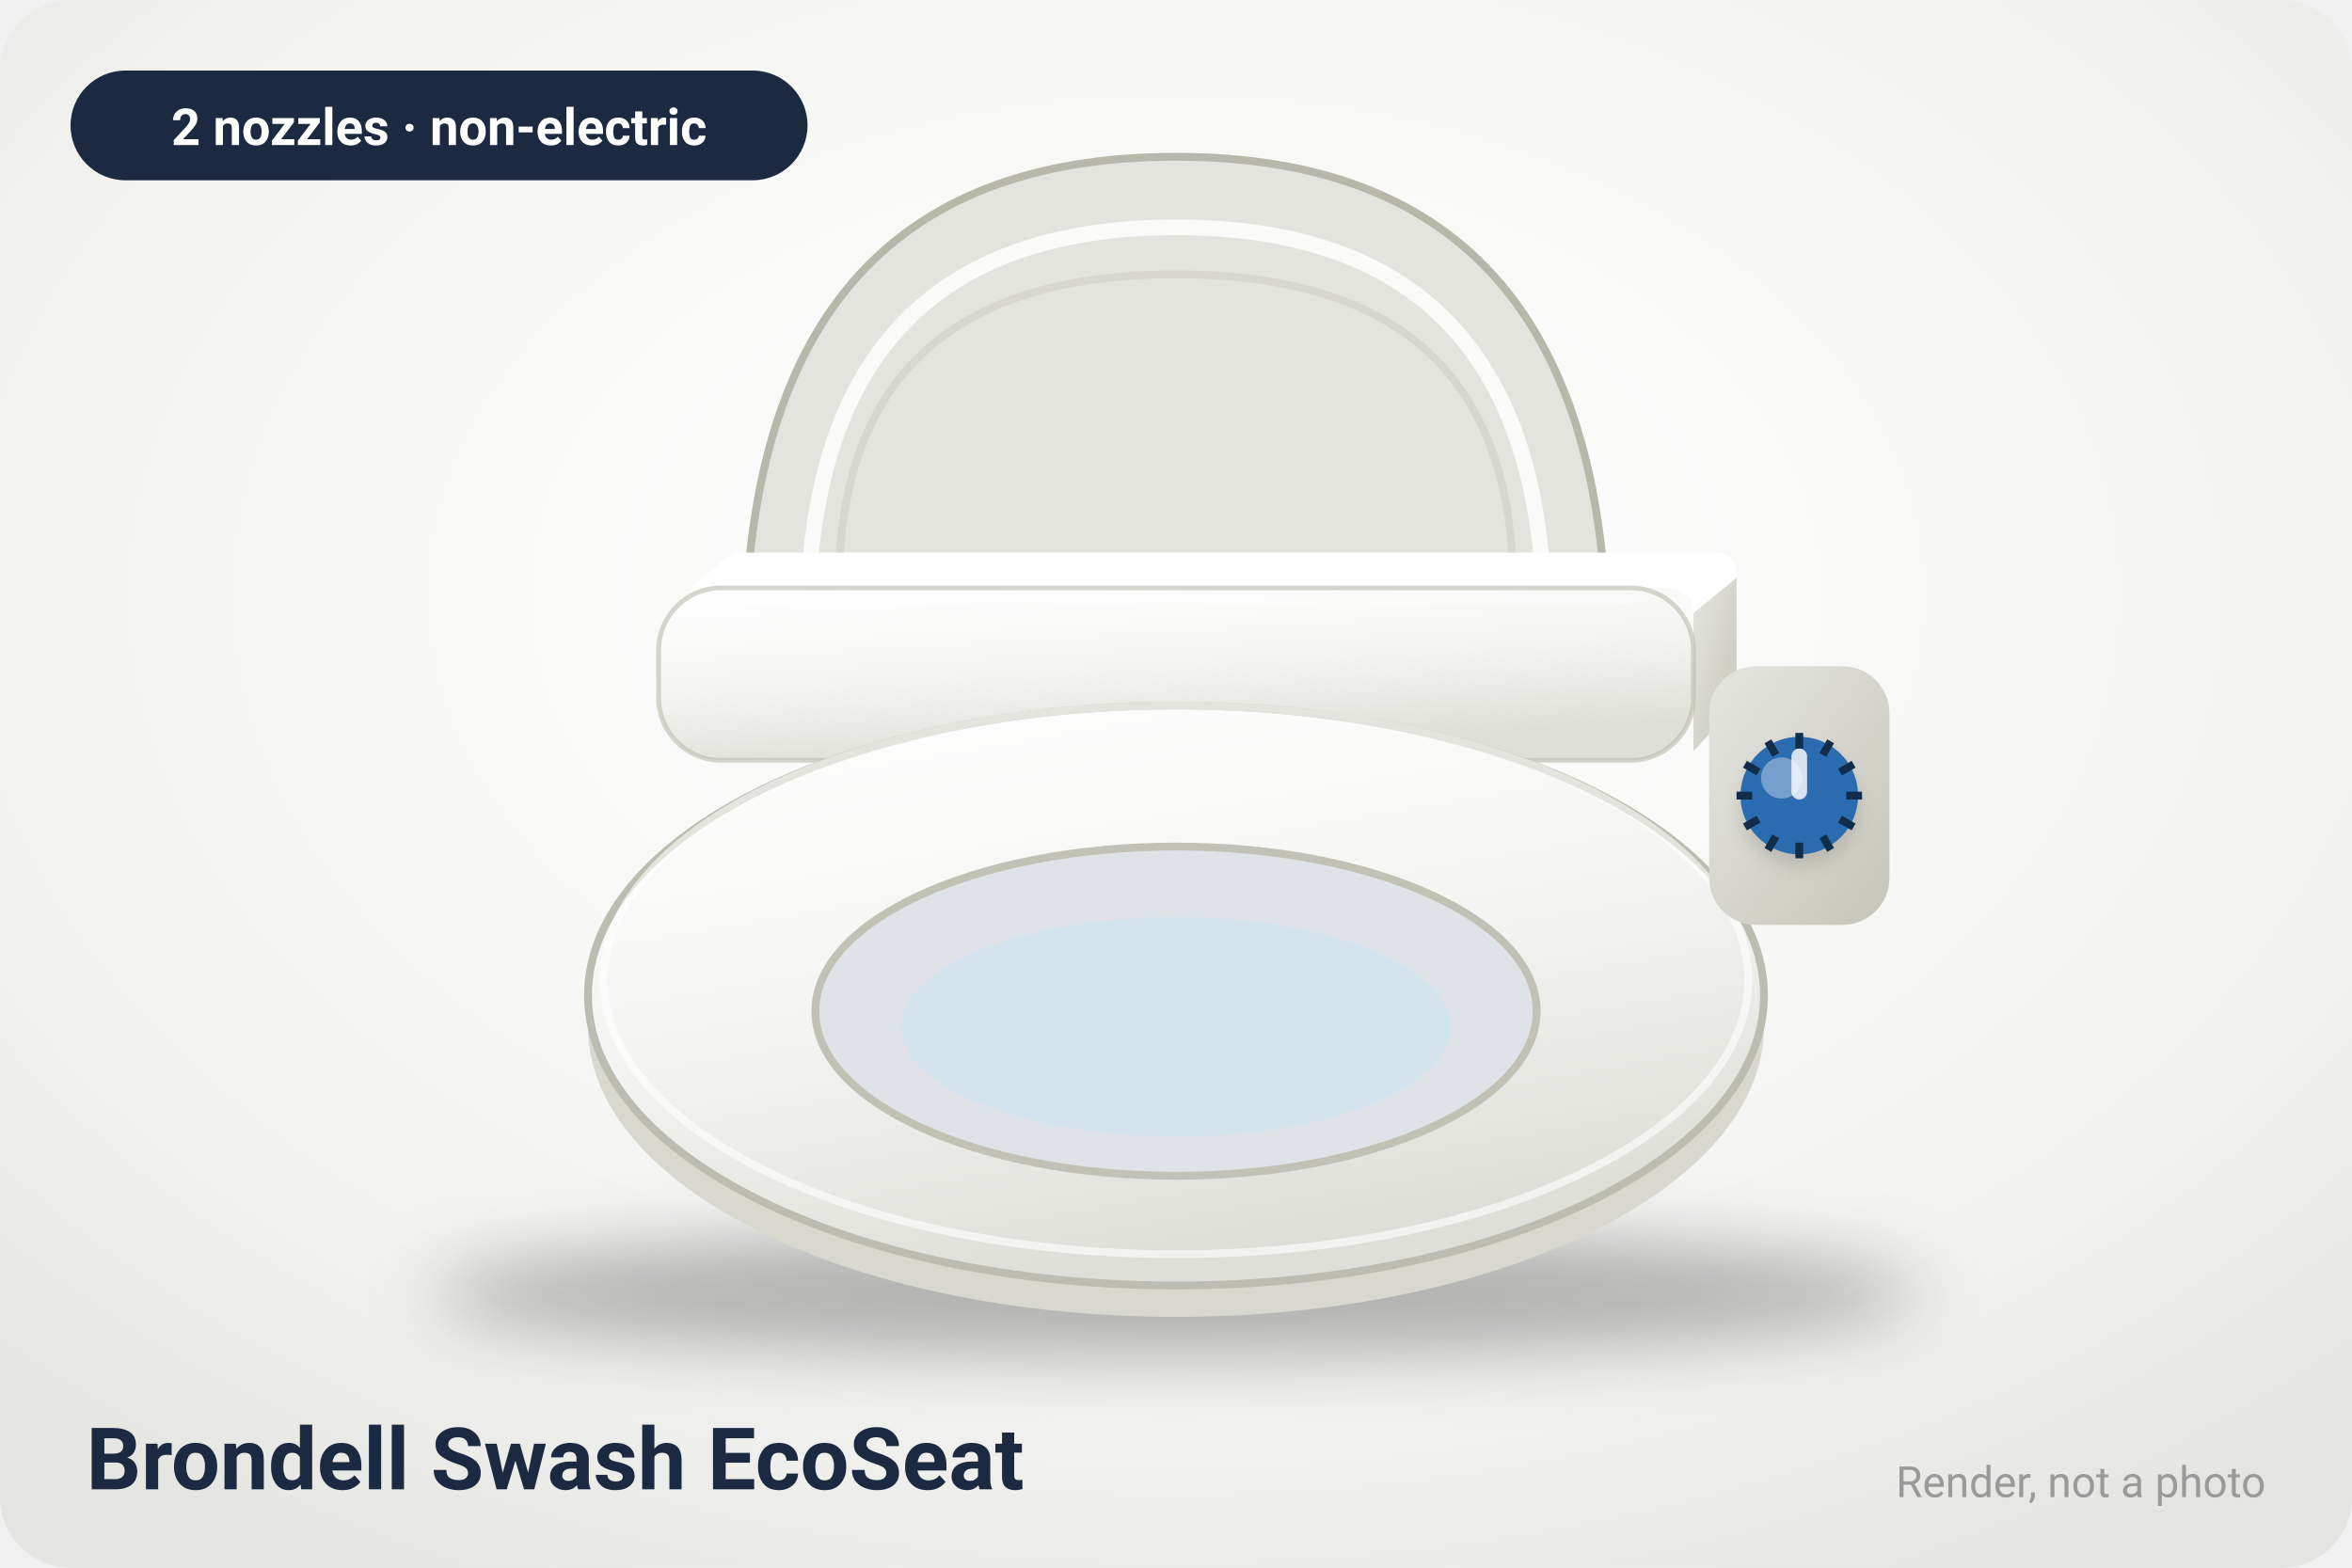
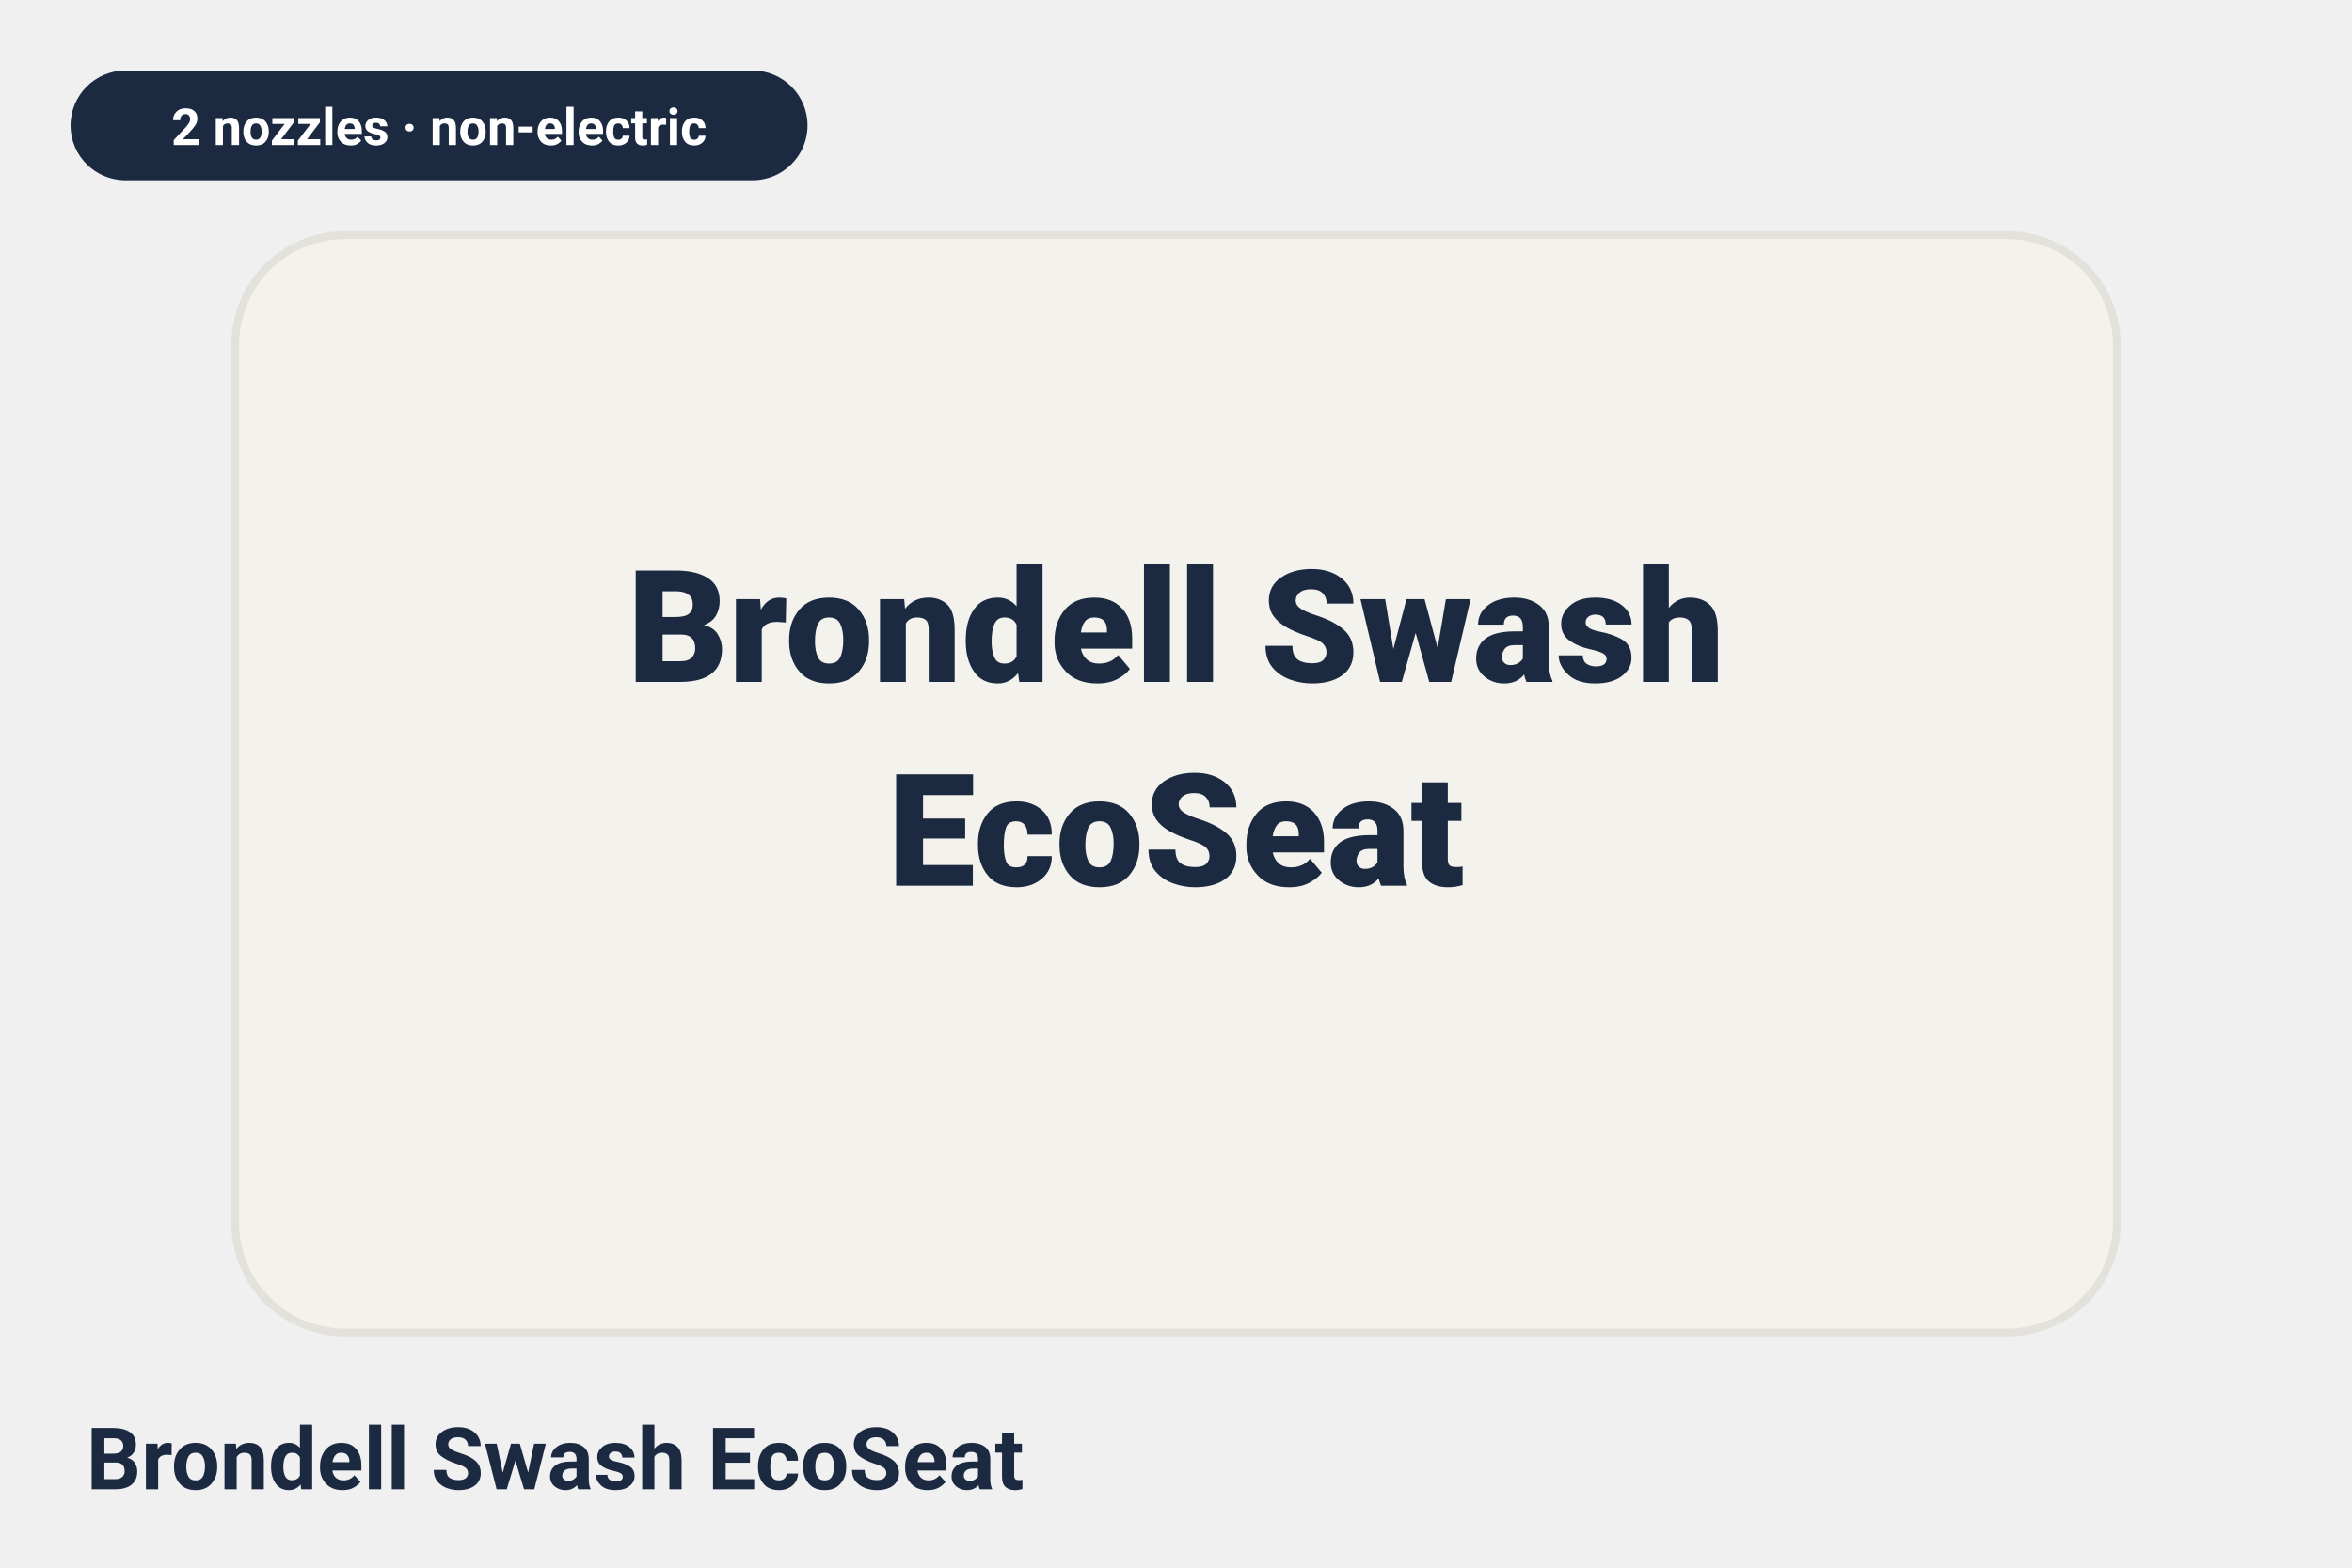
<svg xmlns="http://www.w3.org/2000/svg" viewBox="0 0 600 400" role="img" aria-label="Brondell Swash EcoSeat (manual bidet seat) (product render)">
-   <defs>
-     <radialGradient id="cecoseat-bg" cx="50%" cy="38%" r="72%">
-       <stop offset="0" stop-color="#ffffff" />
-       <stop offset="0.7" stop-color="#f3f3f1" />
-       <stop offset="1" stop-color="#e4e4e1" />
-     </radialGradient>
-     <filter id="cecoseat-blur" x="-30%" y="-80%" width="160%" height="300%">
-       <feGaussianBlur stdDeviation="9" />
-     </filter>
-     <filter id="cecoseat-soft" x="-20%" y="-20%" width="140%" height="140%">
-       <feGaussianBlur stdDeviation="2.2" />
-     </filter>
-     <filter id="cecoseat-glow" x="-50%" y="-50%" width="200%" height="200%">
-       <feGaussianBlur stdDeviation="5" />
-     </filter>
-     <linearGradient id="cecoseat-front" x1="0" y1="0" x2="0.35" y2="1">
-       <stop offset="0" stop-color="#ffffff" />
-       <stop offset="0.55" stop-color="#F4F4F2" />
-       <stop offset="1" stop-color="#dfdfd9" />
-     </linearGradient>
-     <linearGradient id="cecoseat-side" x1="0" y1="0" x2="1" y2="1">
-       <stop offset="0" stop-color="#e6e6e1" />
-       <stop offset="1" stop-color="#c5c5bb" />
-     </linearGradient>
-     <linearGradient id="cecoseat-top" x1="0" y1="0" x2="1" y2="1">
-       <stop offset="0" stop-color="#ffffff" />
-       <stop offset="1" stop-color="#ffffff" />
-     </linearGradient>
-     <radialGradient id="cecoseat-dome" cx="38%" cy="32%" r="75%">
-       <stop offset="0" stop-color="#ffffff" />
-       <stop offset="0.6" stop-color="#F4F4F2" />
-       <stop offset="1" stop-color="#d3d3cb" />
-     </radialGradient>
-     <linearGradient id="cecoseat-gloss" x1="0" y1="0" x2="1" y2="1">
-       <stop offset="0" stop-color="#ffffff" stop-opacity="0.55" />
-       <stop offset="0.5" stop-color="#ffffff" stop-opacity="0.05" />
-       <stop offset="1" stop-color="#ffffff" stop-opacity="0" />
-     </linearGradient>
-     <linearGradient id="cecoseat-screen" x1="0" y1="0" x2="1" y2="1">
-       <stop offset="0" stop-color="#1d2a3a" />
-       <stop offset="1" stop-color="#060a10" />
-     </linearGradient>
-     <linearGradient id="cecoseat-metal" x1="0" y1="0" x2="1" y2="0">
-       <stop offset="0" stop-color="#d9d9d6" />
-       <stop offset="0.35" stop-color="#f4f4f2" />
-       <stop offset="0.65" stop-color="#bdbdb9" />
-       <stop offset="1" stop-color="#e6e6e3" />
-     </linearGradient>
-     <linearGradient id="cecoseat-accent" x1="0" y1="0" x2="0" y2="1">
-       <stop offset="0" stop-color="#5392d5" />
-       <stop offset="1" stop-color="#1f4e7f" />
-     </linearGradient>
-     <linearGradient id="cecoseat-lens" x1="0" y1="0" x2="1" y2="1">
-       <stop offset="0" stop-color="#5a6470" />
-       <stop offset="0.45" stop-color="#1c2129" />
-       <stop offset="0.55" stop-color="#2b323c" />
-       <stop offset="1" stop-color="#0c0f14" />
-     </linearGradient>
-   </defs>
-   <rect width="600" height="400" rx="18" fill="url(#cecoseat-bg)" />
-   <ellipse cx="300" cy="330" rx="190" ry="16" fill="#000" opacity="0.28" filter="url(#cecoseat-blur)" />
-   <path d="M 190 168 Q 190 40 300 40 Q 410 40 410 168 Z" fill="#e4e4df" stroke="#b7b7aa" stroke-width="2" />
-   <path d="M 206 160 Q 206 58 300 58 Q 394 58 394 160" fill="none" stroke="#fff" stroke-width="4" opacity="0.8" />
-   <path d="M 214 150 Q 214 70 300 70 Q 386 70 386 150" fill="none" stroke="#cfcfc6" stroke-width="2" opacity="0.6" />
-   <path d="M 432 156.4 L 443.0 147.4 L 443.0 178.6 Q 443.0 185.0 438.2 185.0 L 432 191.6 Z" fill="url(#cecoseat-side)" />
-   <path d="M 176.0 150 L 187.0 141.0 L 438.2 141.0 Q 443.0 141.0 443.0 147.4 L 432 156.4 Q 432 150 424.0 150 Z" fill="url(#cecoseat-top)" />
-   <rect x="168" y="150" width="264" height="44" rx="16" fill="url(#cecoseat-front)" />
-   <rect x="168" y="150" width="264" height="44" rx="16" fill="none" stroke="#babaad" stroke-width="1.2" opacity="0.6" />
-   <path d="M 184 153 L 416 153" stroke="#fff" stroke-opacity="0.35" stroke-width="2" stroke-linecap="round" />
-   <ellipse cx="300" cy="262" rx="150" ry="74" fill="#d8d8d1" />
-   <ellipse cx="300" cy="254" rx="150" ry="74" fill="url(#cecoseat-front)" />
-   <ellipse cx="300" cy="258" rx="92" ry="42" fill="#dfe3e8" />
-   <ellipse cx="300" cy="262" rx="70" ry="28" fill="#cfe4f2" opacity="0.75" />
-   <ellipse cx="300" cy="254" rx="150" ry="74" fill="none" stroke="#bcbcb0" stroke-width="2" />
-   <ellipse cx="300" cy="258" rx="92" ry="42" fill="none" stroke="#c1c1b5" stroke-width="2" />
-   <ellipse cx="300" cy="250" rx="146" ry="70" fill="none" stroke="#fff" stroke-opacity="0.6" stroke-width="2" />
-   <rect x="436" y="170" width="46" height="66" rx="12" fill="url(#cecoseat-side)" />
-   <circle cx="459" cy="206" r="15" fill="#000" opacity="0.12" filter="url(#cecoseat-soft)" />
-   <circle cx="459" cy="203" r="15" fill="#2B6CB0" />
-   <line x1="471.0" y1="203.0" x2="475.0" y2="203.0" stroke="#122d4a" stroke-width="2" />
-   <line x1="469.392" y1="209" x2="472.856" y2="211" stroke="#122d4a" stroke-width="2" />
-   <line x1="465" y1="213.392" x2="467" y2="216.856" stroke="#122d4a" stroke-width="2" />
-   <line x1="459" y1="215" x2="459" y2="219" stroke="#122d4a" stroke-width="2" />
-   <line x1="453" y1="213.392" x2="451" y2="216.856" stroke="#122d4a" stroke-width="2" />
-   <line x1="448.608" y1="209" x2="445.144" y2="211" stroke="#122d4a" stroke-width="2" />
-   <line x1="447" y1="203" x2="443" y2="203" stroke="#122d4a" stroke-width="2" />
-   <line x1="448.608" y1="197" x2="445.144" y2="195" stroke="#122d4a" stroke-width="2" />
-   <line x1="453" y1="192.608" x2="451" y2="189.144" stroke="#122d4a" stroke-width="2" />
-   <line x1="459" y1="191" x2="459" y2="187" stroke="#122d4a" stroke-width="2" />
-   <line x1="465" y1="192.608" x2="467" y2="189.144" stroke="#122d4a" stroke-width="2" />
-   <line x1="469.392" y1="197" x2="472.857" y2="195" stroke="#122d4a" stroke-width="2" />
-   <circle cx="454.5" cy="198.5" r="5.25" fill="#fff" opacity="0.35" />
-   <rect x="457" y="191" width="4" height="13" rx="2" fill="#fff" opacity="0.8" />
+   <rect x="60" y="60" width="480" height="280" rx="28" fill="#F4F2EC" />
+   <rect x="60" y="60" width="480" height="280" rx="28" fill="none" stroke="#E3E1DB" stroke-width="2" />
+   <g font-family="-apple-system,Segoe UI,Roboto,Helvetica,Arial,sans-serif">
+     <text x="300" y="174" text-anchor="middle" font-size="40" font-weight="800" fill="#1B2A41">Brondell Swash</text>
+     <text x="300" y="226" text-anchor="middle" font-size="40" font-weight="800" fill="#1B2A41">EcoSeat</text>
+   </g>
  <g font-family="-apple-system,Segoe UI,Roboto,Helvetica,Arial,sans-serif">
    <rect x="18" y="18" width="188" height="28" rx="14" fill="#1B2A41" />
    <text x="112.0" y="37" text-anchor="middle" font-size="13" font-weight="700" fill="#fff">2 nozzles · non-electric</text>
    <text x="22" y="380" font-size="22" font-weight="700" fill="#1B2A41">Brondell Swash EcoSeat</text>
-     <text x="578" y="382" text-anchor="end" font-size="11" fill="#9a9a9a">Render, not a photo</text>
+     <text x="578" y="382" text-anchor="end" font-size="11" fill="#9a9a9a" />
  </g>
</svg>
